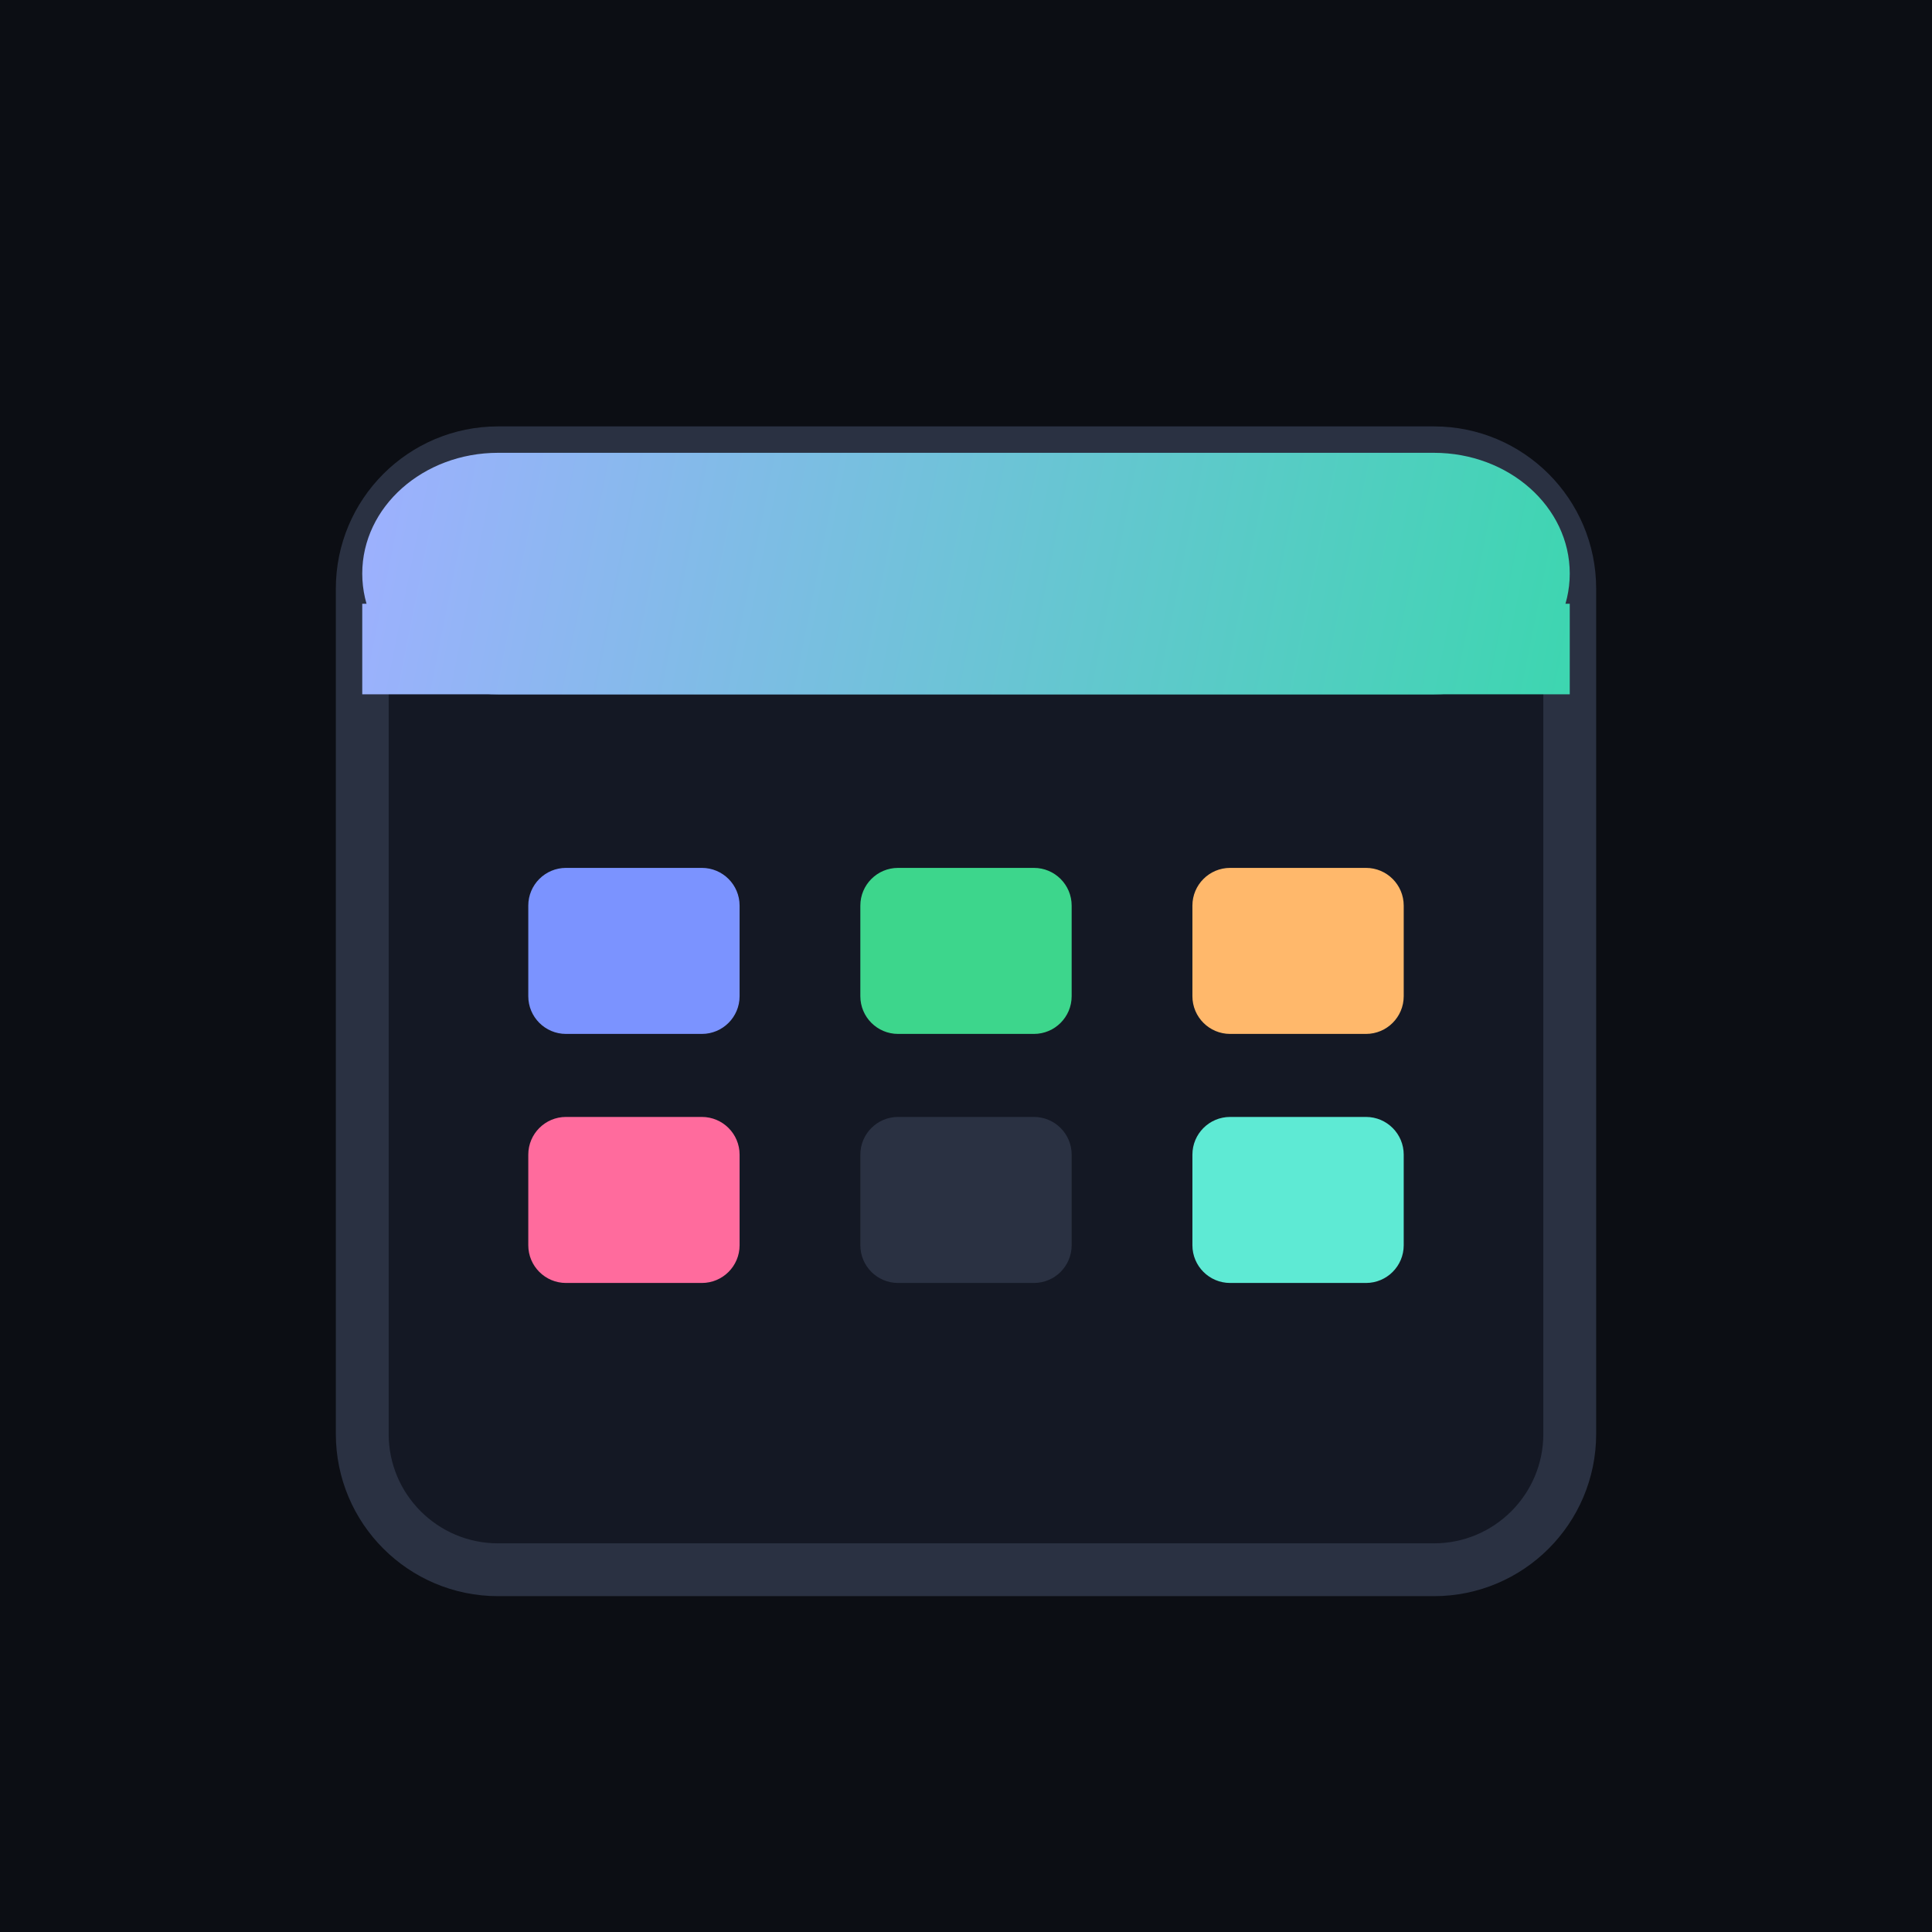
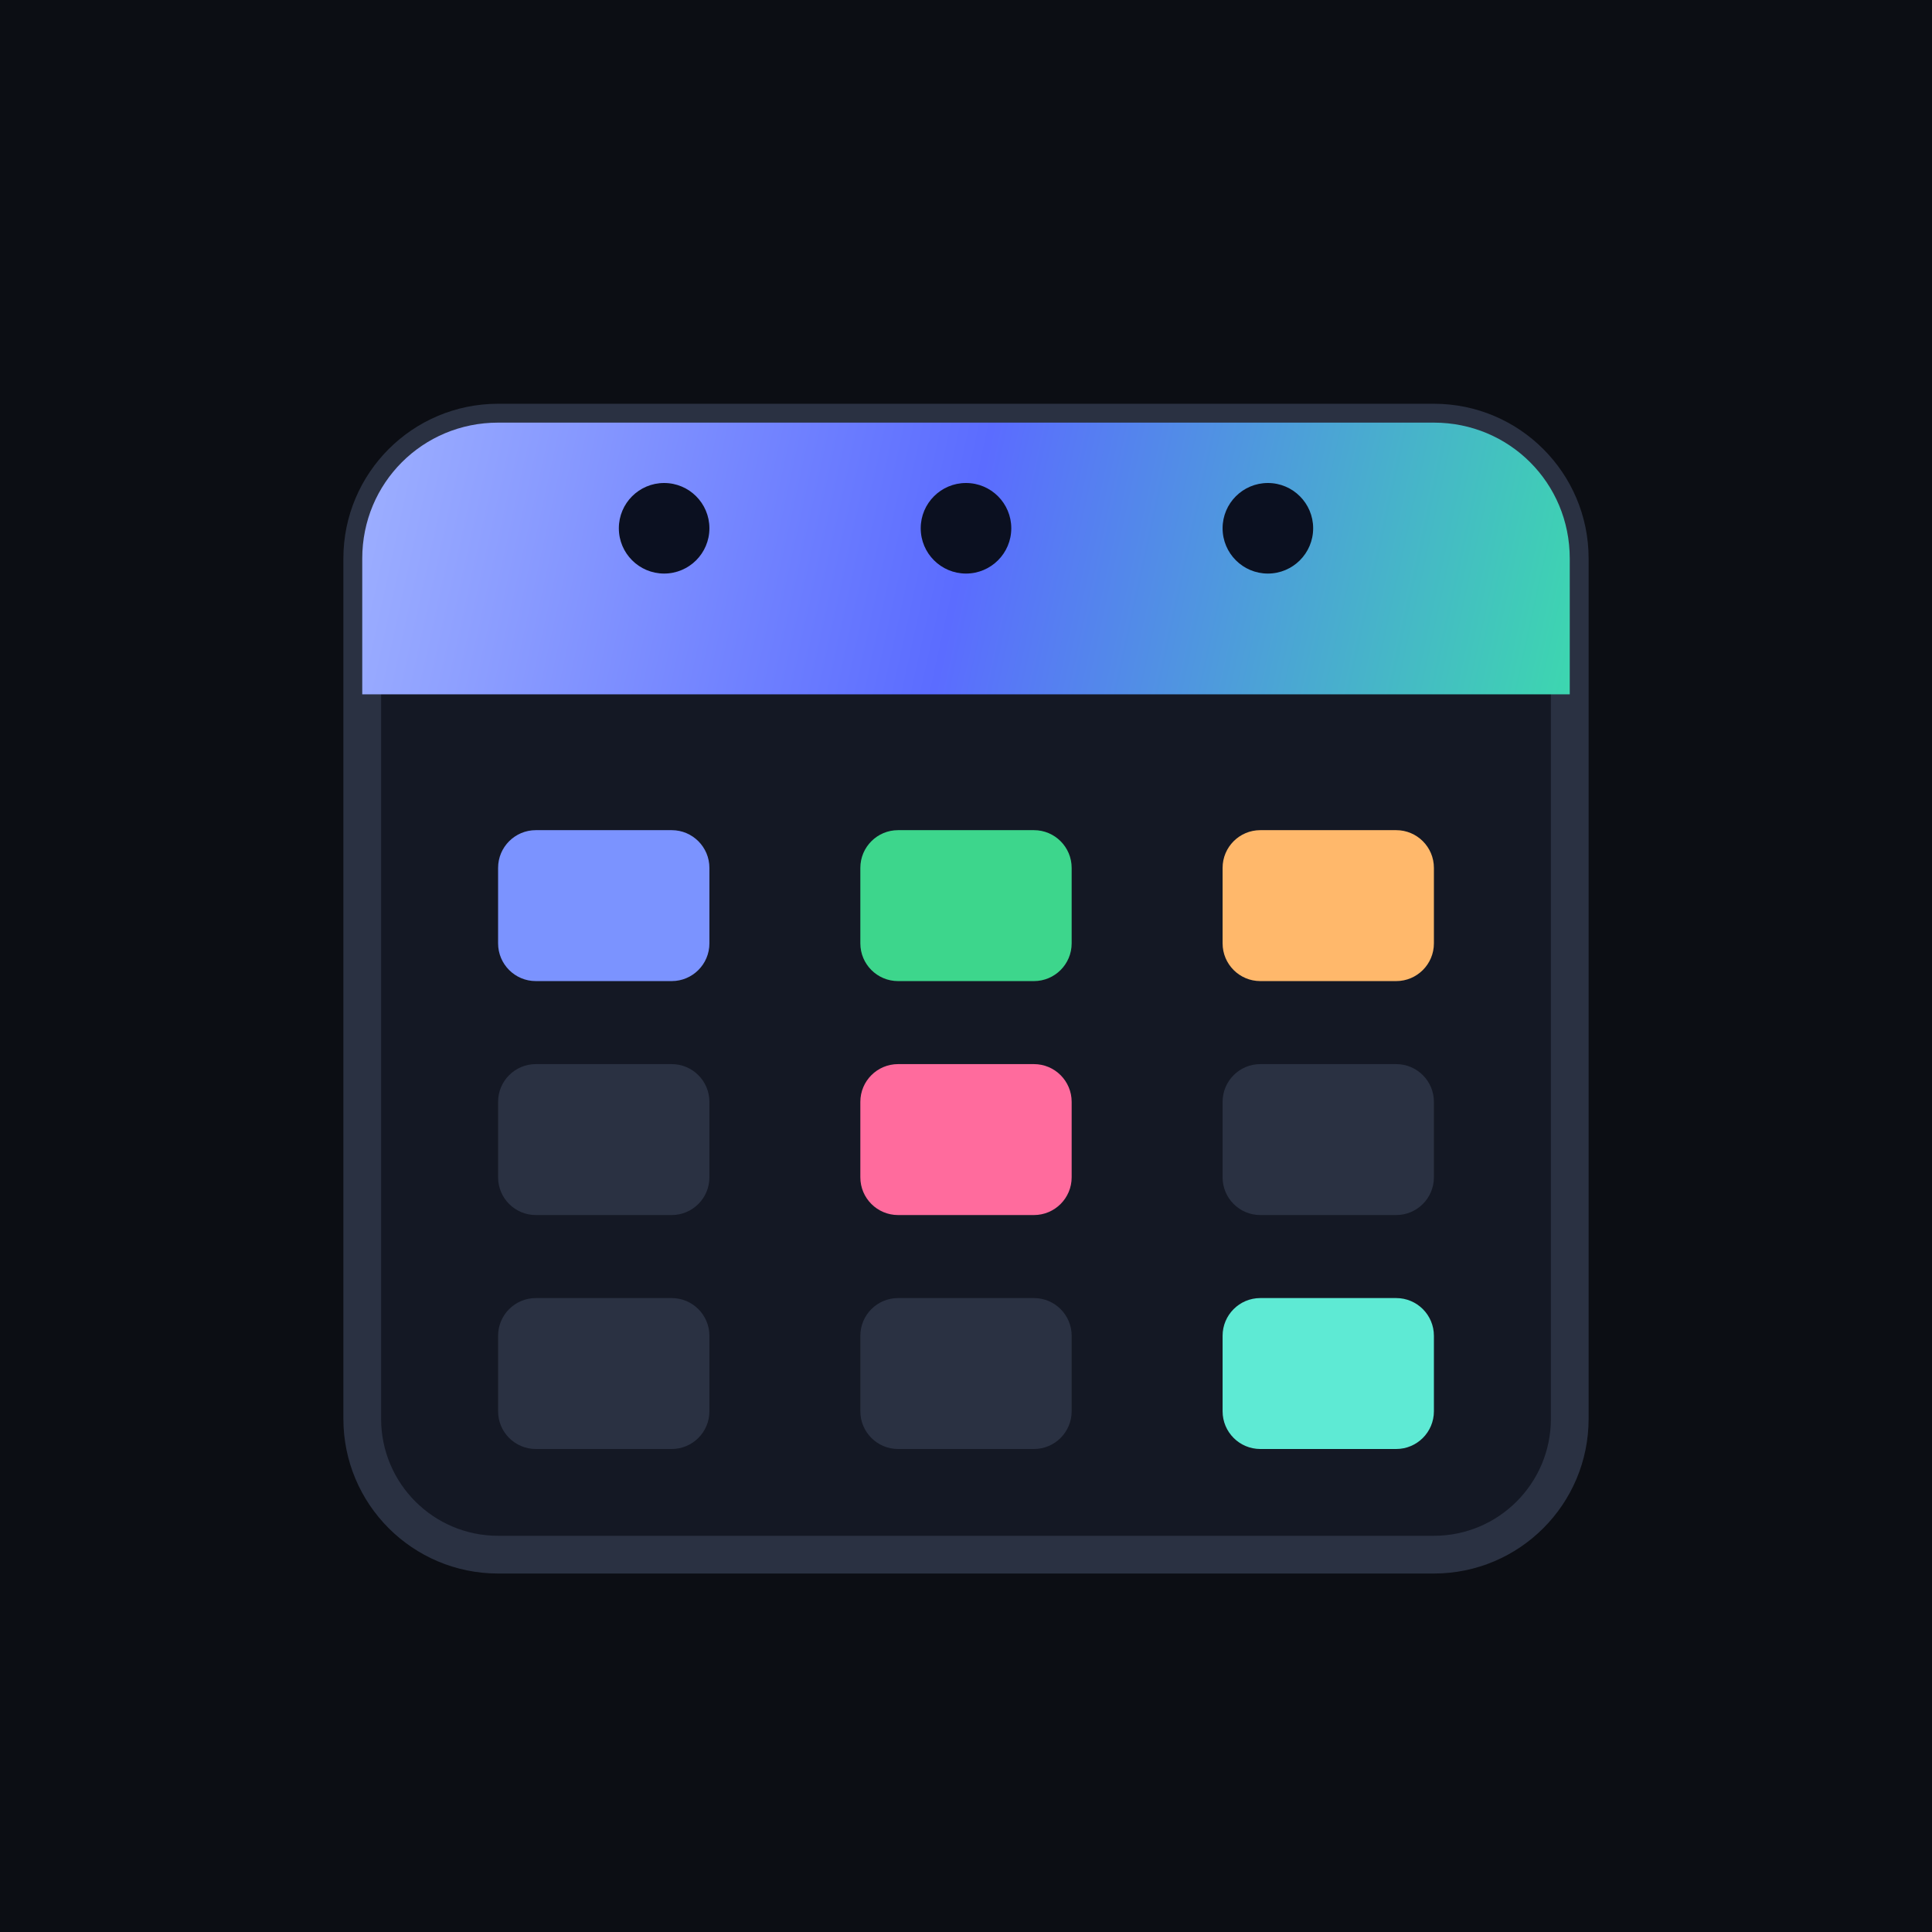
- <svg xmlns="http://www.w3.org/2000/svg" viewBox="0 0 512 512" fill="none">
-   <rect width="512" height="512" fill="#0c0e14" />
-   <rect x="96" y="120" width="320" height="296" rx="36" fill="#141824" stroke="#2a3142" stroke-width="14" />
-   <rect x="96" y="120" width="320" height="64" rx="36" fill="url(#g)" />
-   <rect x="96" y="160" width="320" height="24" fill="url(#g)" />
-   <rect x="140" y="230" width="56" height="44" rx="10" fill="#7b93ff" />
-   <rect x="228" y="230" width="56" height="44" rx="10" fill="#3dd68c" />
-   <rect x="316" y="230" width="56" height="44" rx="10" fill="#ffb86b" />
-   <rect x="140" y="296" width="56" height="44" rx="10" fill="#ff6b9d" />
-   <rect x="228" y="296" width="56" height="44" rx="10" fill="#2a3142" />
-   <rect x="316" y="296" width="56" height="44" rx="10" fill="#5eead4" />
+ <svg xmlns="http://www.w3.org/2000/svg" viewBox="0 0 512 512" role="img" aria-label="Custom Calendar">
  <defs>
-     <linearGradient id="g" x1="96" y1="120" x2="416" y2="184" gradientUnits="userSpaceOnUse">
+     <linearGradient id="hdrM" x1="96" y1="110" x2="416" y2="180" gradientUnits="userSpaceOnUse">
      <stop stop-color="#9eb0ff" />
+       <stop offset="0.5" stop-color="#5b6cff" />
      <stop offset="1" stop-color="#3dd6b0" />
    </linearGradient>
  </defs>
+   <rect width="512" height="512" fill="#0c0e14" />
+   <rect x="96" y="112" width="320" height="300" rx="36" fill="#141824" stroke="#2a3142" stroke-width="10" />
+   <path d="M96 148c0-20 16-36 36-36h248c20 0 36 16 36 36v36H96v-36z" fill="url(#hdrM)" />
+   <circle cx="176" cy="140" r="12" fill="#0b1020" />
+   <circle cx="256" cy="140" r="12" fill="#0b1020" />
+   <circle cx="336" cy="140" r="12" fill="#0b1020" />
+   <rect x="132" y="220" width="56" height="40" rx="10" fill="#7b93ff" />
+   <rect x="228" y="220" width="56" height="40" rx="10" fill="#3dd68c" />
+   <rect x="324" y="220" width="56" height="40" rx="10" fill="#ffb86b" />
+   <rect x="132" y="282" width="56" height="40" rx="10" fill="#2a3142" />
+   <rect x="228" y="282" width="56" height="40" rx="10" fill="#ff6b9d" />
+   <rect x="324" y="282" width="56" height="40" rx="10" fill="#2a3142" />
+   <rect x="132" y="344" width="56" height="40" rx="10" fill="#2a3142" />
+   <rect x="228" y="344" width="56" height="40" rx="10" fill="#2a3142" />
+   <rect x="324" y="344" width="56" height="40" rx="10" fill="#5eead4" />
</svg>
